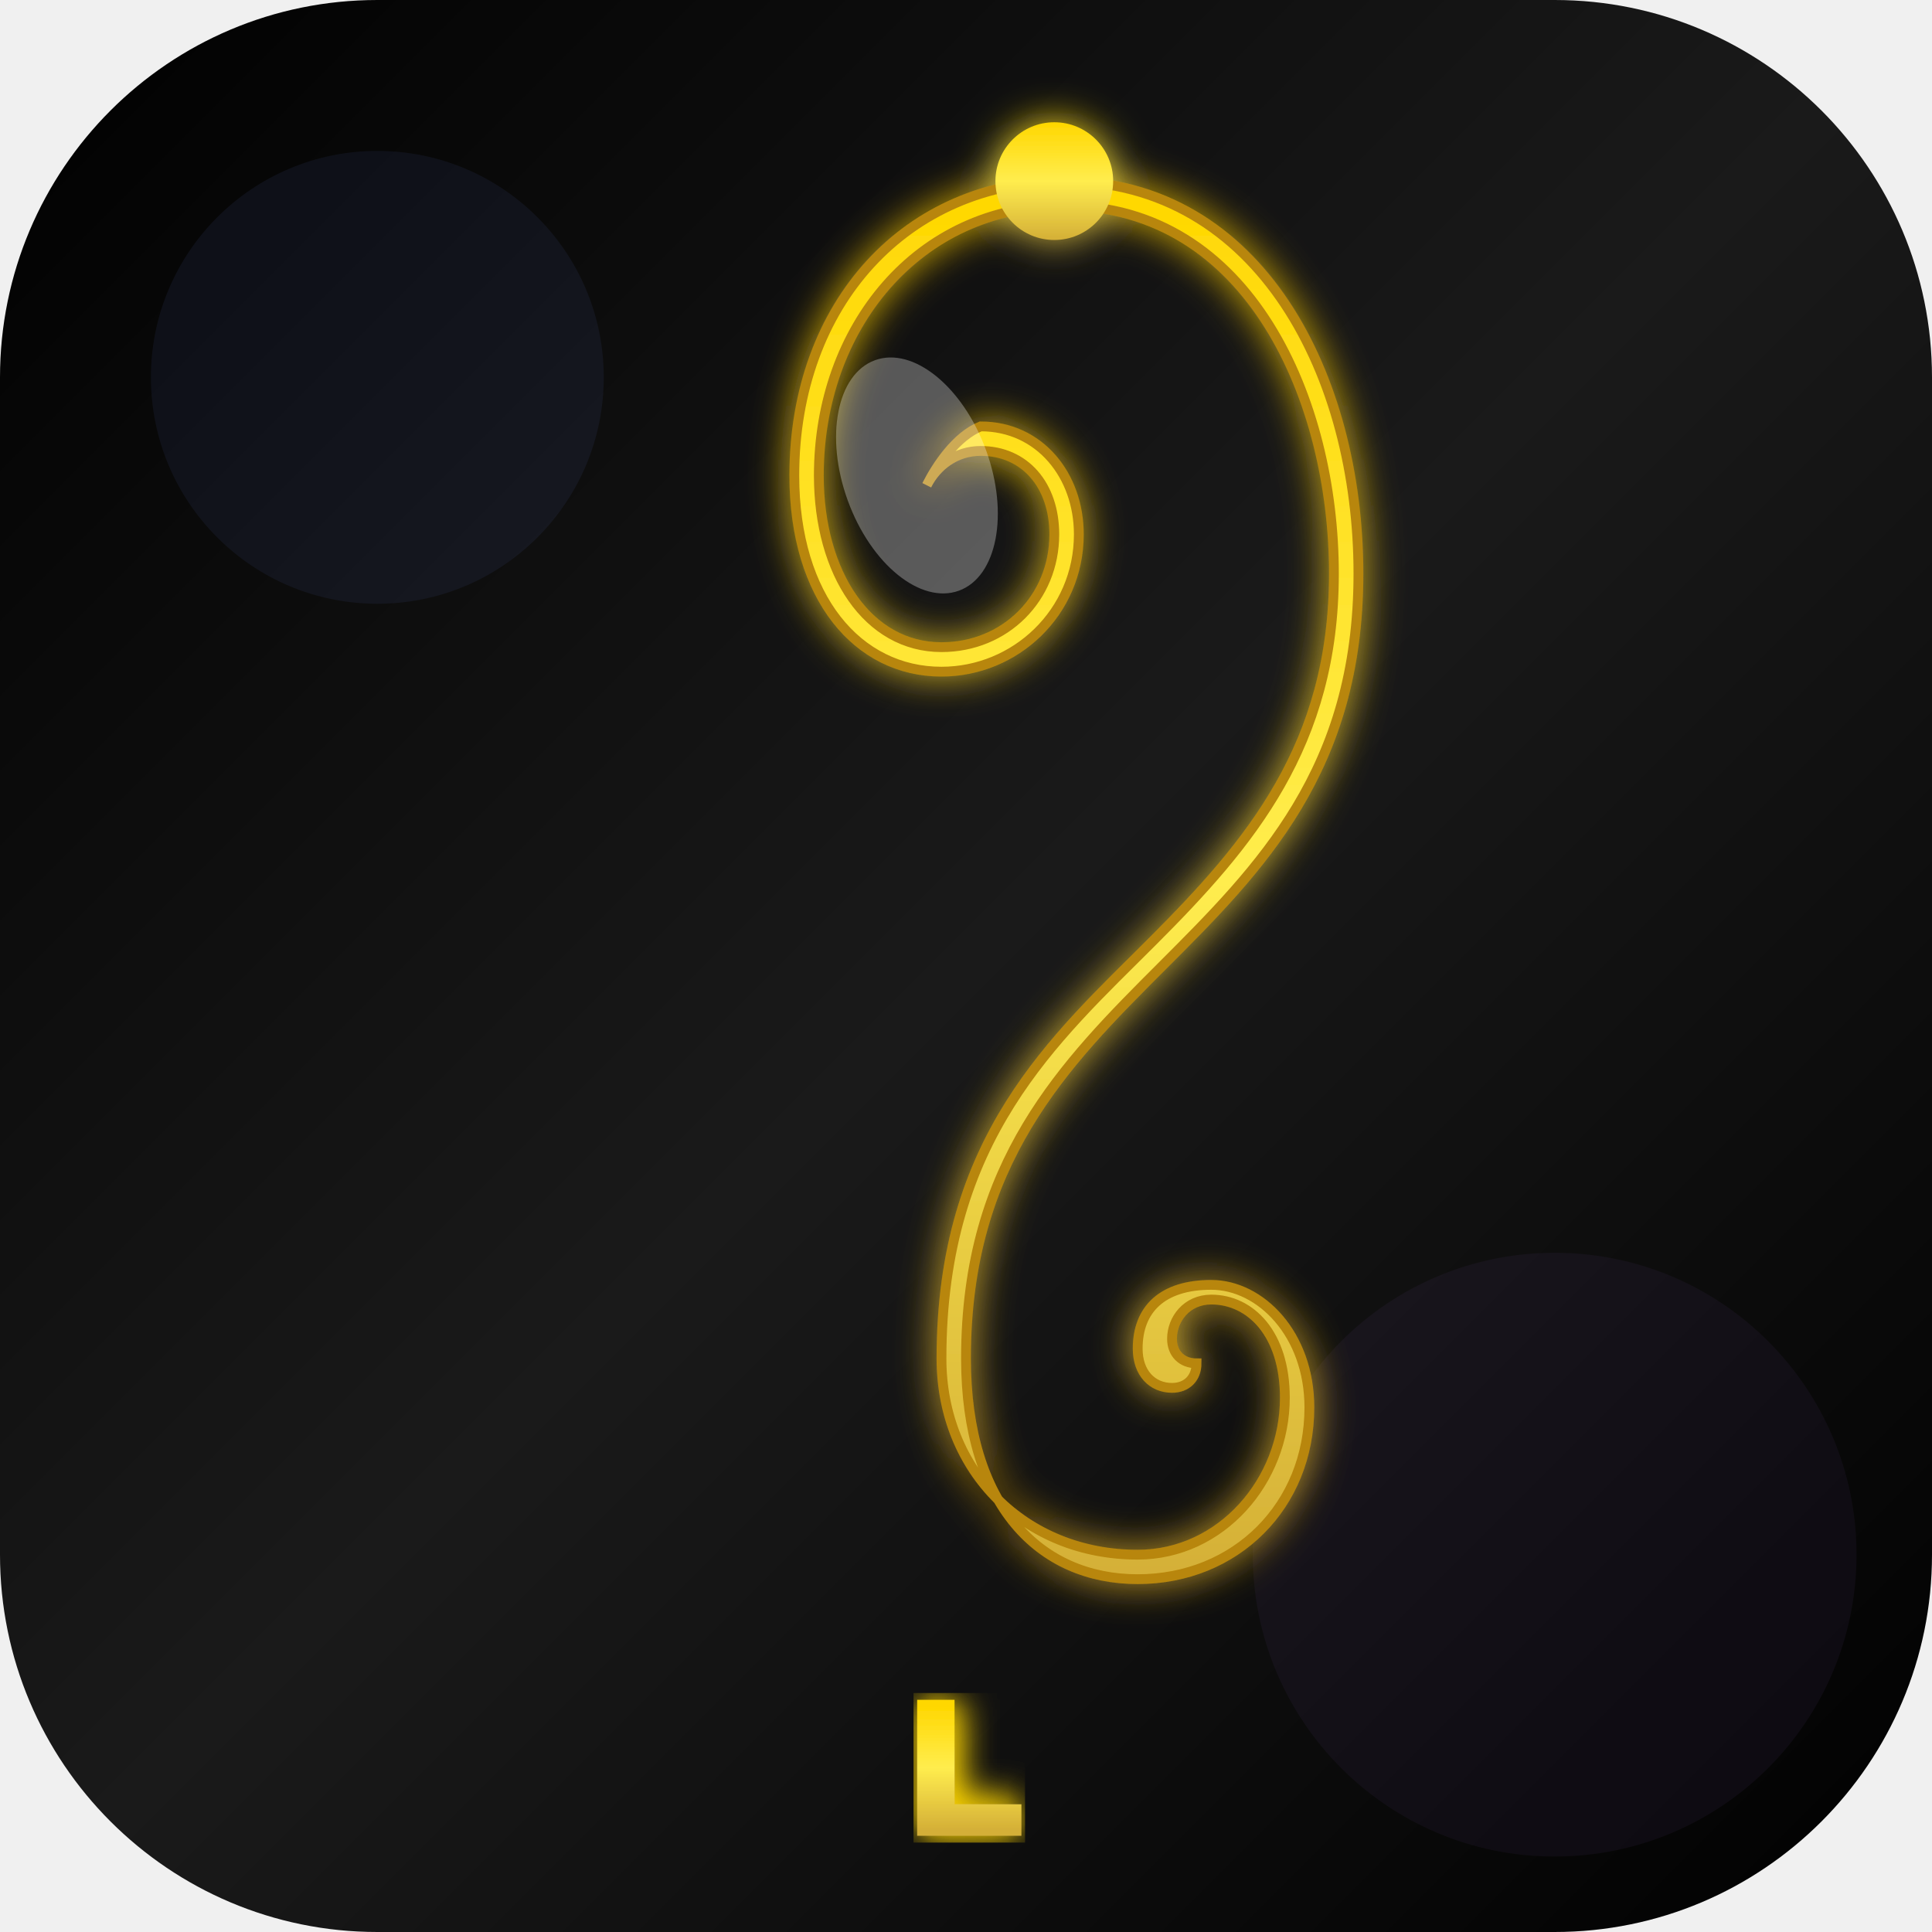
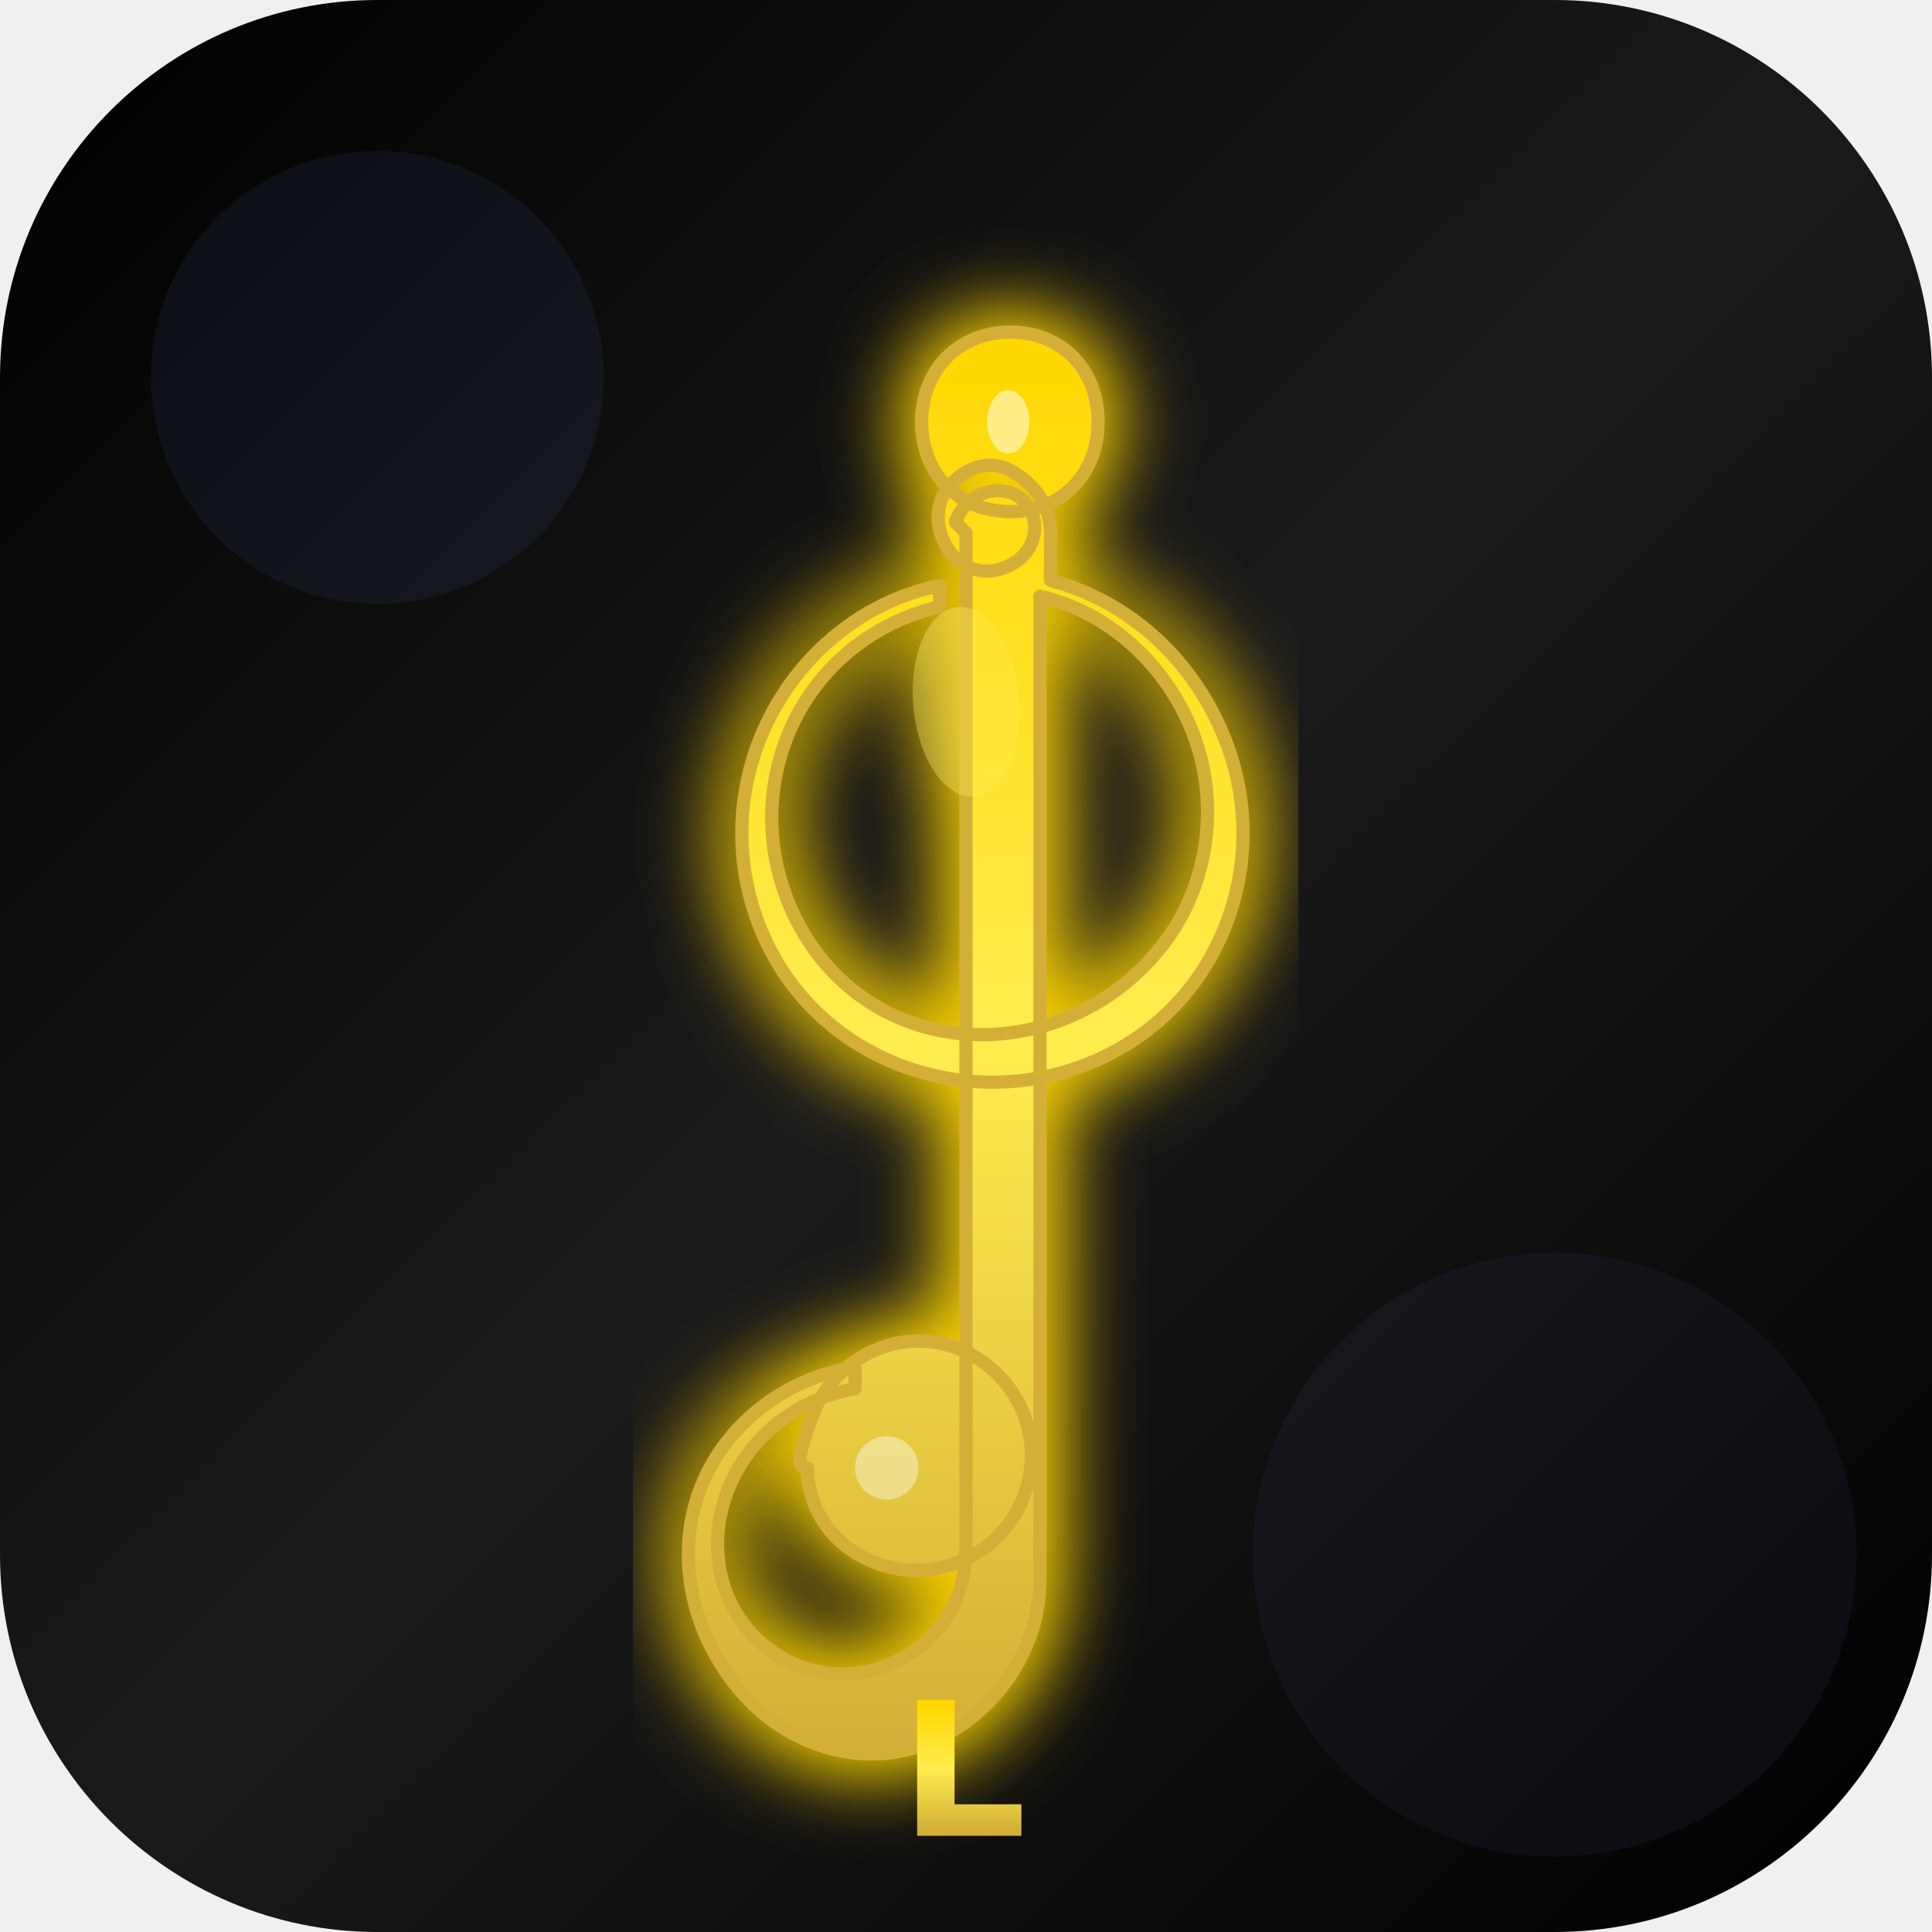
<svg xmlns="http://www.w3.org/2000/svg" width="512" height="512" viewBox="0 0 512 512" version="1.1">
  <defs>
    <linearGradient id="bgGradient" x1="0%" y1="0%" x2="100%" y2="100%">
      <stop offset="0%" style="stop-color:#000000;stop-opacity:1" />
      <stop offset="50%" style="stop-color:#1a1a1a;stop-opacity:1" />
      <stop offset="100%" style="stop-color:#000000;stop-opacity:1" />
    </linearGradient>
    <linearGradient id="goldGradient" x1="0%" y1="0%" x2="0%" y2="100%">
      <stop offset="0%" style="stop-color:#ffd700;stop-opacity:1" />
      <stop offset="50%" style="stop-color:#ffed4e;stop-opacity:1" />
      <stop offset="100%" style="stop-color:#d4af37;stop-opacity:1" />
    </linearGradient>
-     <linearGradient id="mGradient" x1="0%" y1="0%" x2="100%" y2="0%">
-       <stop offset="0%" style="stop-color:#667eea;stop-opacity:1" />
-       <stop offset="100%" style="stop-color:#764ba2;stop-opacity:1" />
-     </linearGradient>
    <filter id="glow">
-       <feGaussianBlur stdDeviation="4" result="coloredBlur" />
+       <feGaussianBlur stdDeviation="6" result="coloredBlur" />
      <feMerge>
        <feMergeNode in="coloredBlur" />
        <feMergeNode in="SourceGraphic" />
      </feMerge>
    </filter>
-     <filter id="shadow">
-       <feDropShadow dx="0" dy="6" stdDeviation="10" flood-opacity="0.4" />
-     </filter>
-     <filter id="goldGlow">
-       <feGaussianBlur in="SourceAlpha" stdDeviation="3" />
+     <filter id="strongGlow">
+       <feGaussianBlur in="SourceAlpha" stdDeviation="8" />
      <feOffset dx="0" dy="0" result="offsetblur" />
-       <feFlood flood-color="#ffd700" flood-opacity="0.8" />
-       <feComposite in2="offsetblur" operator="in" />
-       <feMerge>
-         <feMergeNode />
-         <feMergeNode in="SourceGraphic" />
-       </feMerge>
-     </filter>
-     <filter id="textGlow">
-       <feGaussianBlur in="SourceAlpha" stdDeviation="5" />
-       <feOffset dx="0" dy="0" result="offsetblur" />
-       <feFlood flood-color="#ffd700" flood-opacity="1" />
+       <feFlood flood-color="#ffd700" flood-opacity="0.9" />
      <feComposite in2="offsetblur" operator="in" />
      <feMerge>
        <feMergeNode />
        <feMergeNode />
        <feMergeNode in="SourceGraphic" />
      </feMerge>
    </filter>
  </defs>
  <rect width="512" height="512" fill="url(#bgGradient)" rx="100" />
  <circle cx="100" cy="100" r="60" fill="#667eea" opacity="0.08" />
  <circle cx="412" cy="412" r="80" fill="#764ba2" opacity="0.08" />
-   <g transform="translate(256, 230) scale(1.3)">
-     <g filter="url(#glow)">
-       <path d="M 20,-140                       C 60,-140 80,-100 80,-60                      C 80,-20 60,0 40,20                      C 20,40 0,60 0,100                      C 0,130 15,145 35,145                      C 55,145 70,130 70,110                      C 70,95 60,85 50,85                      C 40,85 35,90 35,98                      C 35,103 38,106 42,106                      C 45,106 47,104 47,101                      L 47,101                      C 44,101 42,99 42,96                      C 42,92 45,88 50,88                      C 58,88 65,95 65,108                      C 65,125 52,140 35,140                      C 12,140 -5,123 -5,100                      C -5,55 18,35 38,15                      C 58,-5 75,-25 75,-60                      C 75,-95 58,-135 20,-135                      C -10,-135 -30,-110 -30,-80                      C -30,-60 -20,-45 -5,-45                      C 8,-45 18,-55 18,-68                      C 18,-78 12,-85 3,-85                      C -2,-85 -6,-82 -8,-78                      L -8,-78                      C -6,-82 -2,-88 3,-90                      C 15,-90 23,-80 23,-68                      C 23,-52 10,-40 -5,-40                      C -22,-40 -35,-55 -35,-80                      C -35,-115 -12,-140 20,-140 Z" fill="url(#goldGradient)" stroke="#b8860b" stroke-width="2" />
-       <path d="M 18,-135 L 18,60" stroke="url(#goldGradient)" stroke-width="14" stroke-linecap="round" />
-       <circle cx="18" cy="-140" r="12" fill="url(#goldGradient)" />
-     </g>
-     <ellipse cx="-10" cy="-80" rx="15" ry="25" fill="#ffffff" opacity="0.3" transform="rotate(-20 -10 -80)" />
+   <g transform="translate(256, 256) scale(1.4)" filter="url(#strongGlow)">
+     <path d="M 8.4,-120 C 18,-120 25,-113 25,-103 C 25,-93 18,-86 8.4,-86 C -1.2,-86 -8.4,-93 -8.4,-103 C -8.4,-113 -1.2,-120 8.4,-120 Z                  M 0,-82 L 0,110 C 0,120 -5,128 -14,132 C -23,136 -33,134 -40,127 C -47,120 -49,109 -45,99 C -41,89 -32,82 -21,80 L -21,76 C -35,78 -47,88 -51,101 C -55,114 -51,128 -42,138 C -33,148 -19,152 -7,147 C 5,142 14,130 14,116 L 14,-70 C 27,-67 38,-57 43,-44 C 48,-31 46,-16 38,-5 C 30,6 17,13 3,13 C -11,13 -23,6 -30,-5 C -37,-16 -39,-30 -34,-43 C -29,-56 -18,-65 -5,-68 L -5,-72 C -20,-69 -33,-58 -39,-43 C -45,-28 -43,-11 -34,2 C -25,15 -10,22 5,22 C 20,22 35,15 44,2 C 53,-11 55,-28 49,-43 C 43,-58 31,-69 16,-73 L 16,-82 C 16,-88 12,-92 8,-94 C 4,-96 -0.4,-94 -3,-91 C -5.6,-88 -6,-84 -4,-80 C -2,-76 2,-74 6,-75 C 10,-76 13,-79 13,-83 C 13,-87 10,-90 6,-90 C 2,-90 -1,-87 -2,-84 Z                  M -30,95 C -30,103 -25,110 -17,113 C -9,116 0,114 6,108 C 12,102 14,93 11,85 C 8,77 0,71 -9,71 C -18,71 -26,77 -29,85 C -32,93 -32,95 -30,95 Z" fill="url(#goldGradient)" stroke="#d4af37" stroke-width="2.5" stroke-linejoin="round" stroke-linecap="round" />
+     <ellipse cx="0" cy="-50" rx="10" ry="18" fill="#ffed4e" opacity="0.35" transform="rotate(-5 0 -50)" />
+     <circle cx="-15" cy="95" r="6" fill="#ffffff" opacity="0.4" />
+     <ellipse cx="8" cy="-103" rx="4" ry="6" fill="#ffffff" opacity="0.5" />
  </g>
  <g filter="url(#textGlow)">
    <text x="256" y="485" text-anchor="middle" fill="none" stroke="url(#goldGradient)" stroke-width="3" font-size="48" font-weight="bold" font-family="Arial, sans-serif">L</text>
    <text x="256" y="485" text-anchor="middle" fill="url(#goldGradient)" font-size="48" font-weight="bold" font-family="Arial, sans-serif">L</text>
  </g>
</svg>
